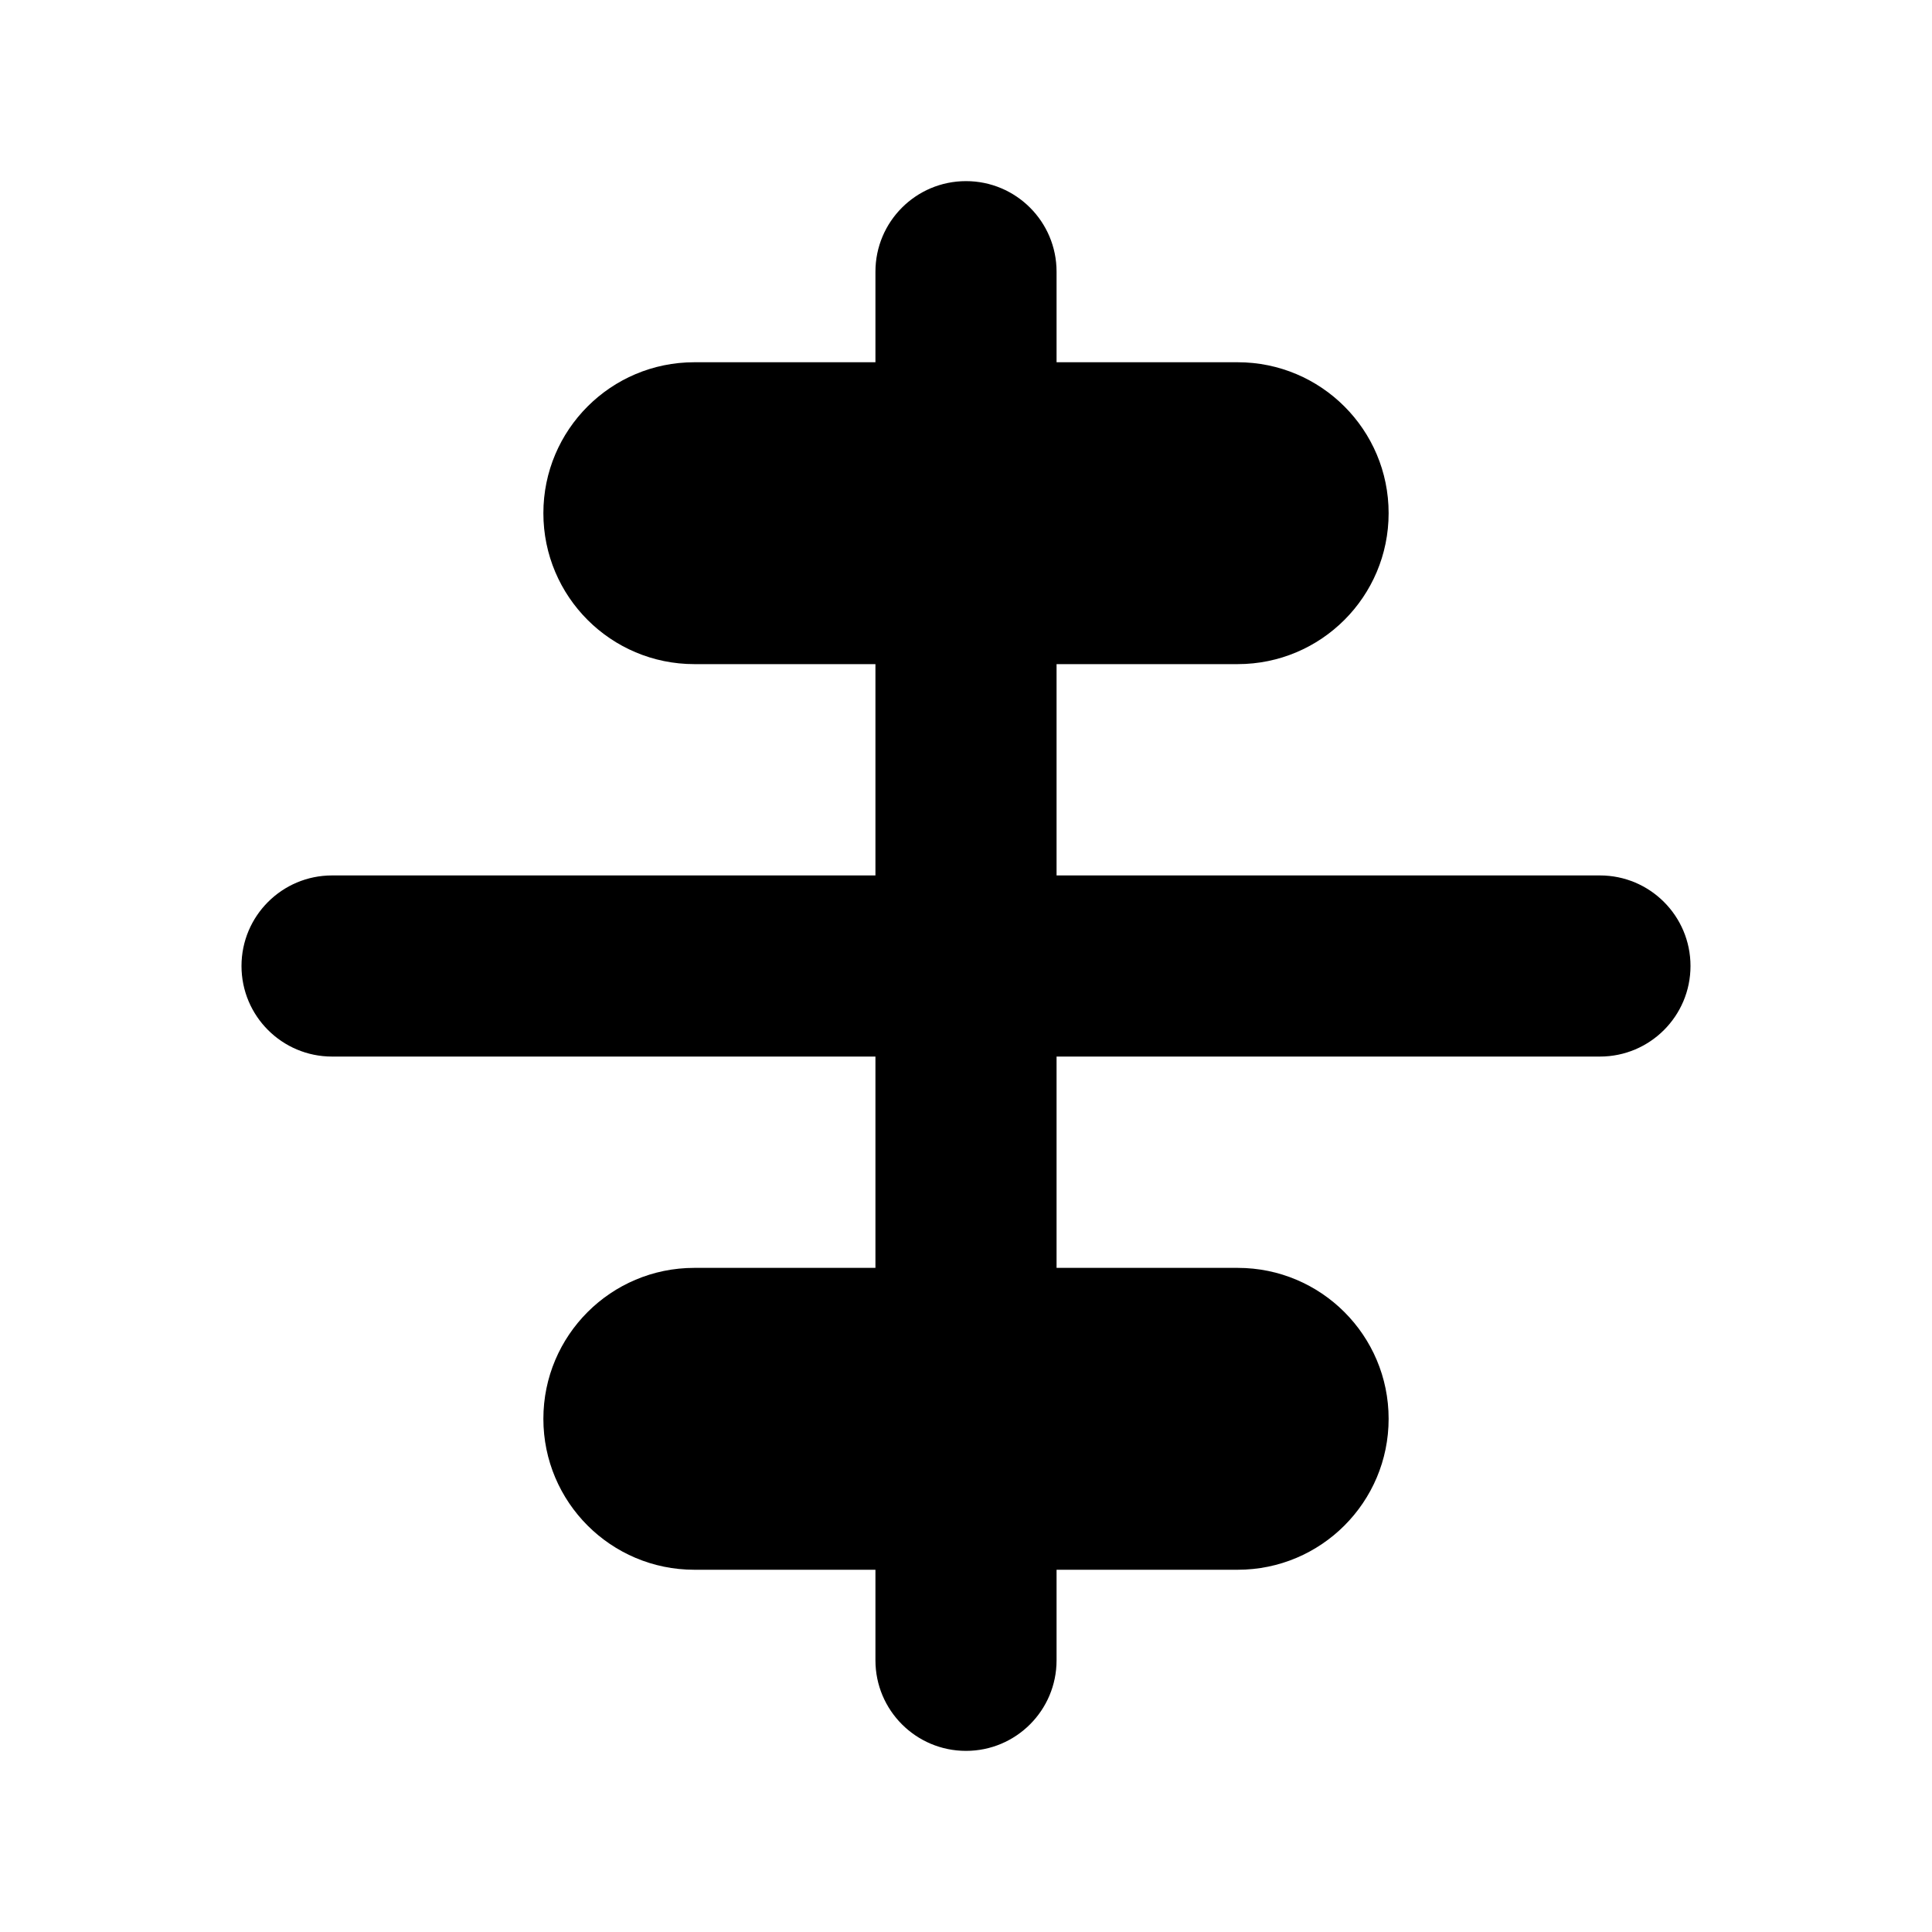
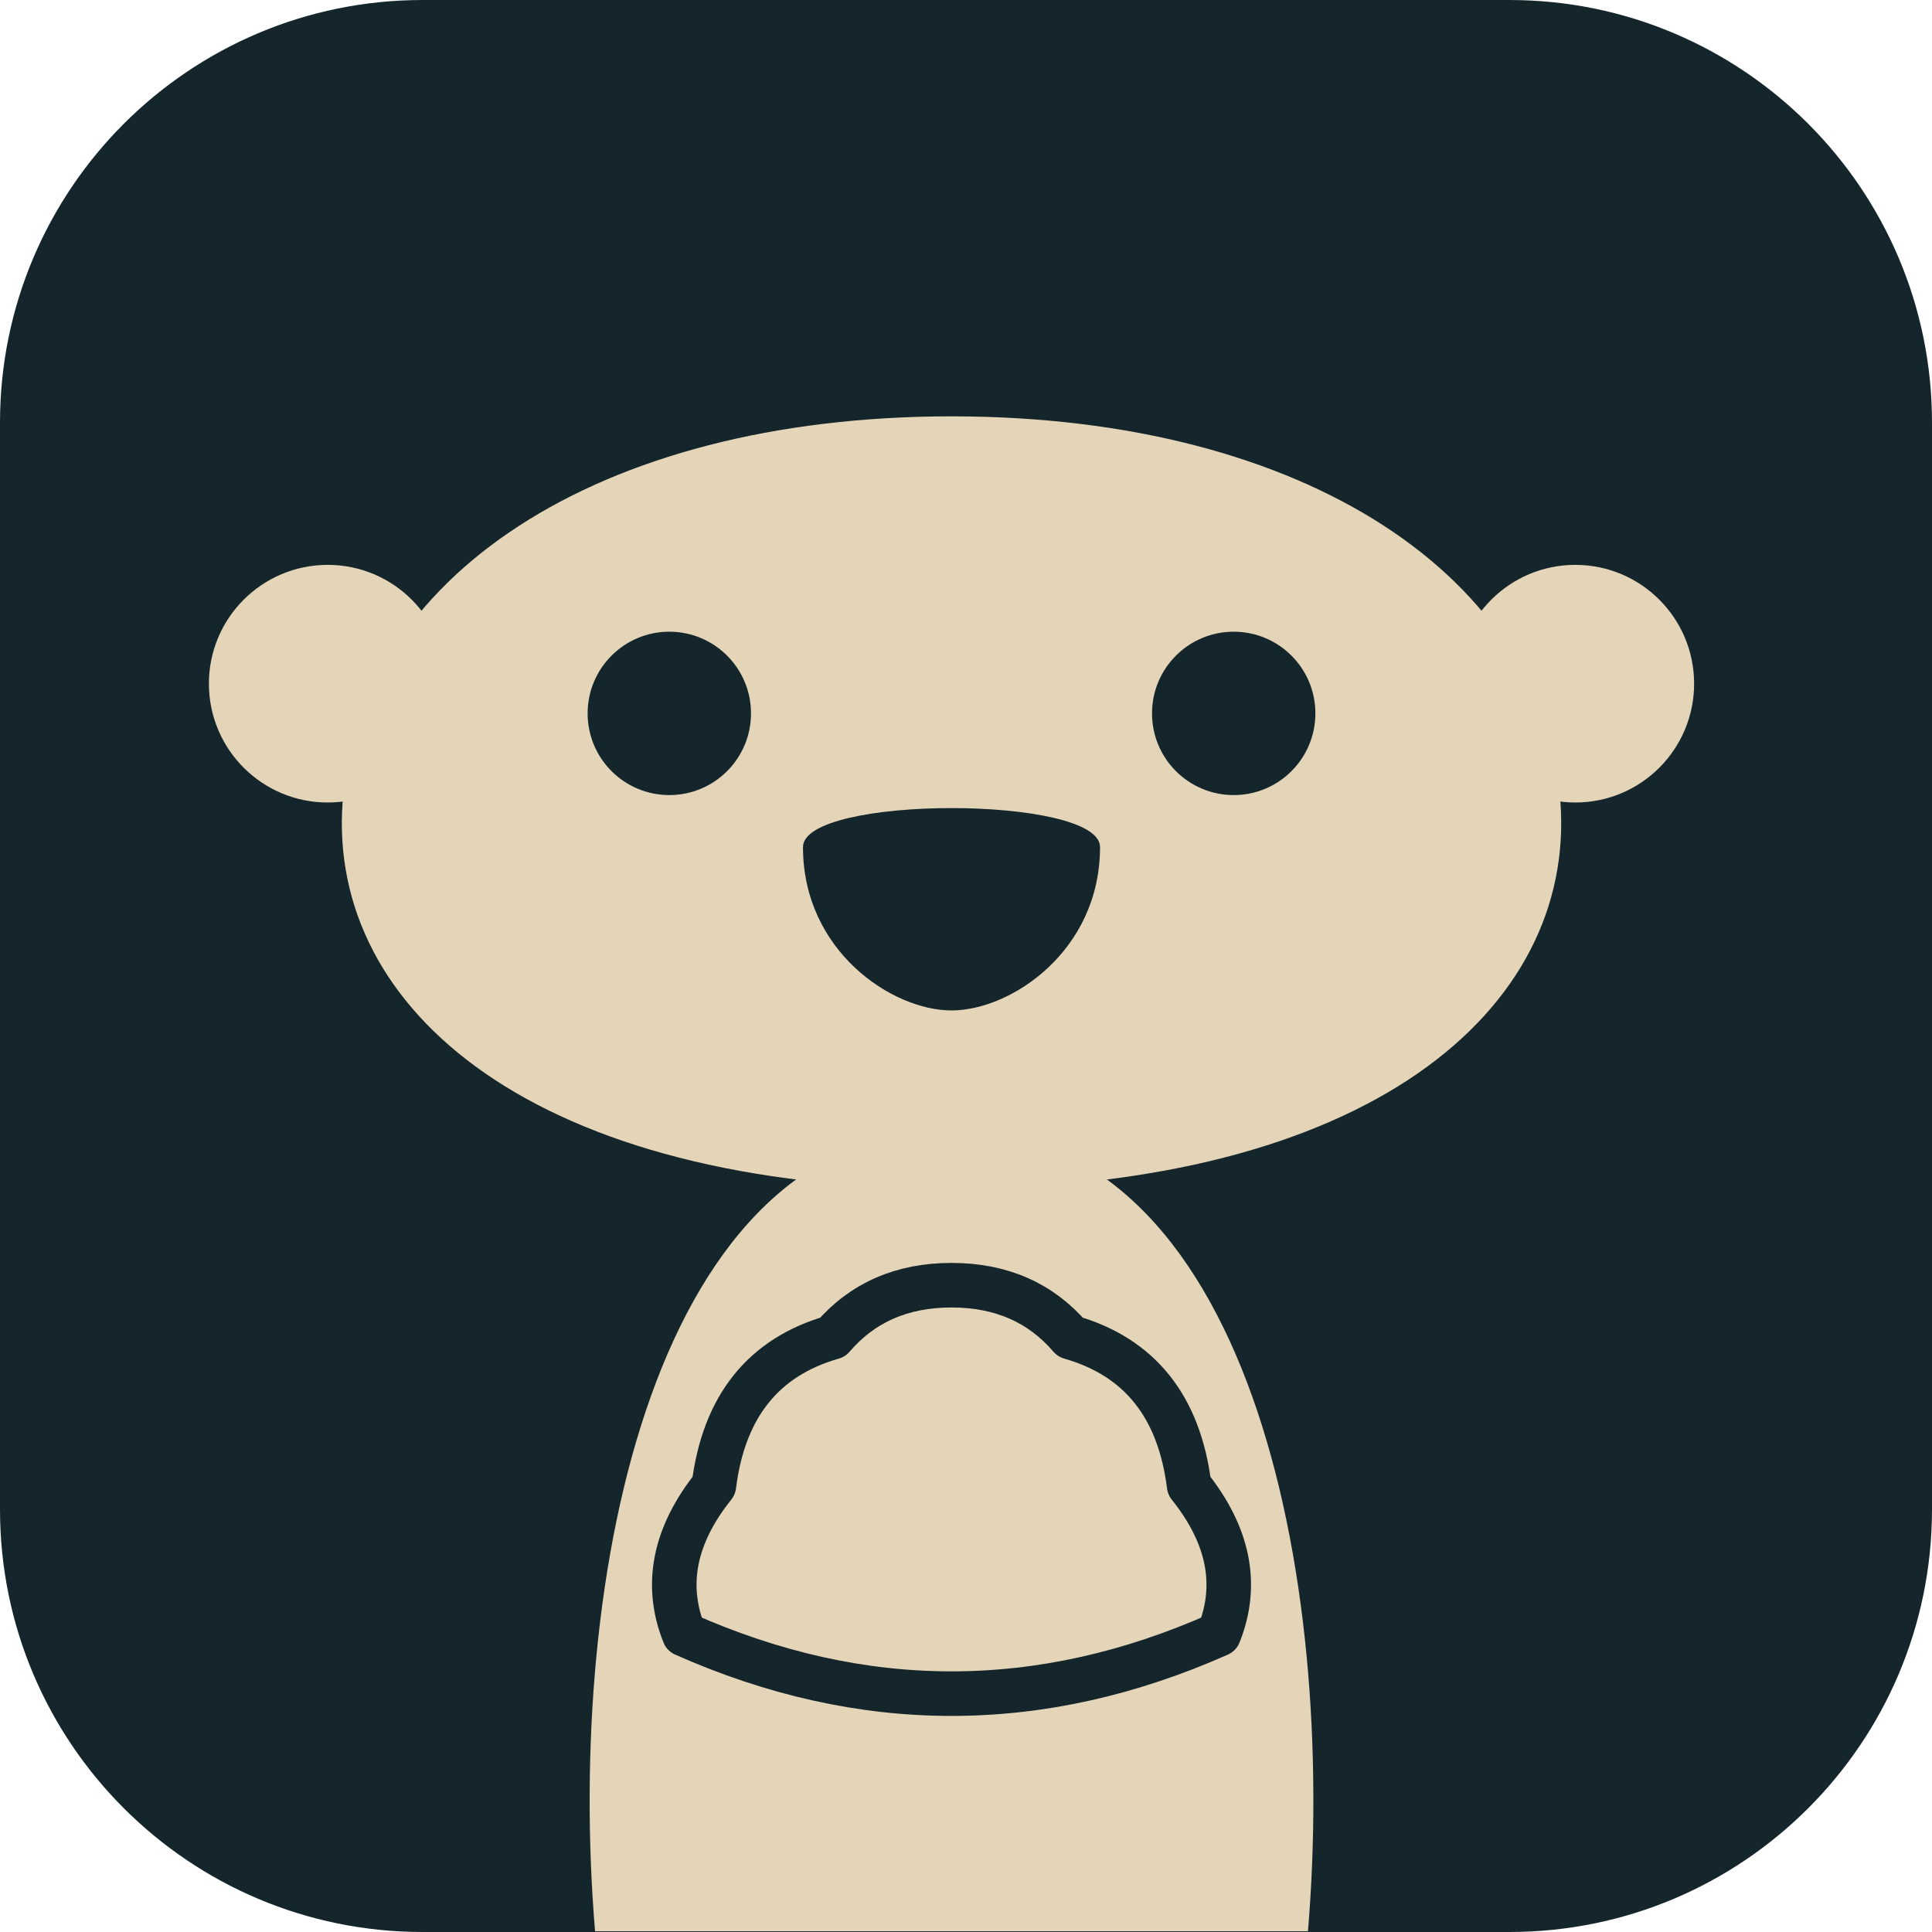
- <svg xmlns="http://www.w3.org/2000/svg" viewBox="0 0 16 16" fill="currentColor" role="img" aria-label="阿贝">
-   <rect x="7.25" y="1.5" width="1.5" height="13" rx="0.75" />
-   <rect x="2" y="7.25" width="12" height="1.5" rx="0.75" />
-   <rect x="4.5" y="3" width="7" height="2.5" rx="1.25" />
-   <rect x="4.5" y="10.5" width="7" height="2.5" rx="1.25" />
+ <svg xmlns="http://www.w3.org/2000/svg" viewBox="0 0 128 128" role="img" aria-label="阿贝">
+   <rect width="128" height="128" rx="28" fill="#14262C" />
+   <g transform="translate(4 2) scale(0.984)">
+     <g fill="#E4D5B8">
+       <path d="M36,128 C34,104 40,74 60,74 C80,74 86,104 84,128 Z" />
+       <circle cx="18" cy="44" r="8" />
+       <circle cx="102" cy="44" r="8" />
+       <path d="M60,26 C84,26 100,37 101,52 C102,66 88,78 60,78 C32,78 18,66 19,52 C20,37 36,26 60,26 Z" />
+       <path d="M42,108 Q40,103 44,98 Q45,90 52,88 Q55,84.5 60,84.5 Q65,84.5 68,88 Q75,90 76,98 Q80,103 78,108 Q69,112 60,112 Q51,112 42,108 Z" stroke="#14262C" stroke-width="3" stroke-linejoin="round" />
+     </g>
+     <g fill="#14262C">
+       <circle cx="41" cy="46" r="5.5" />
+       <circle cx="79" cy="46" r="5.5" />
+       <path d="M50,55 C50,51.5 70,51.5 70,55 C70,62 64,66 60,66 C56,66 50,62 50,55 Z" />
+     </g>
+   </g>
</svg>
